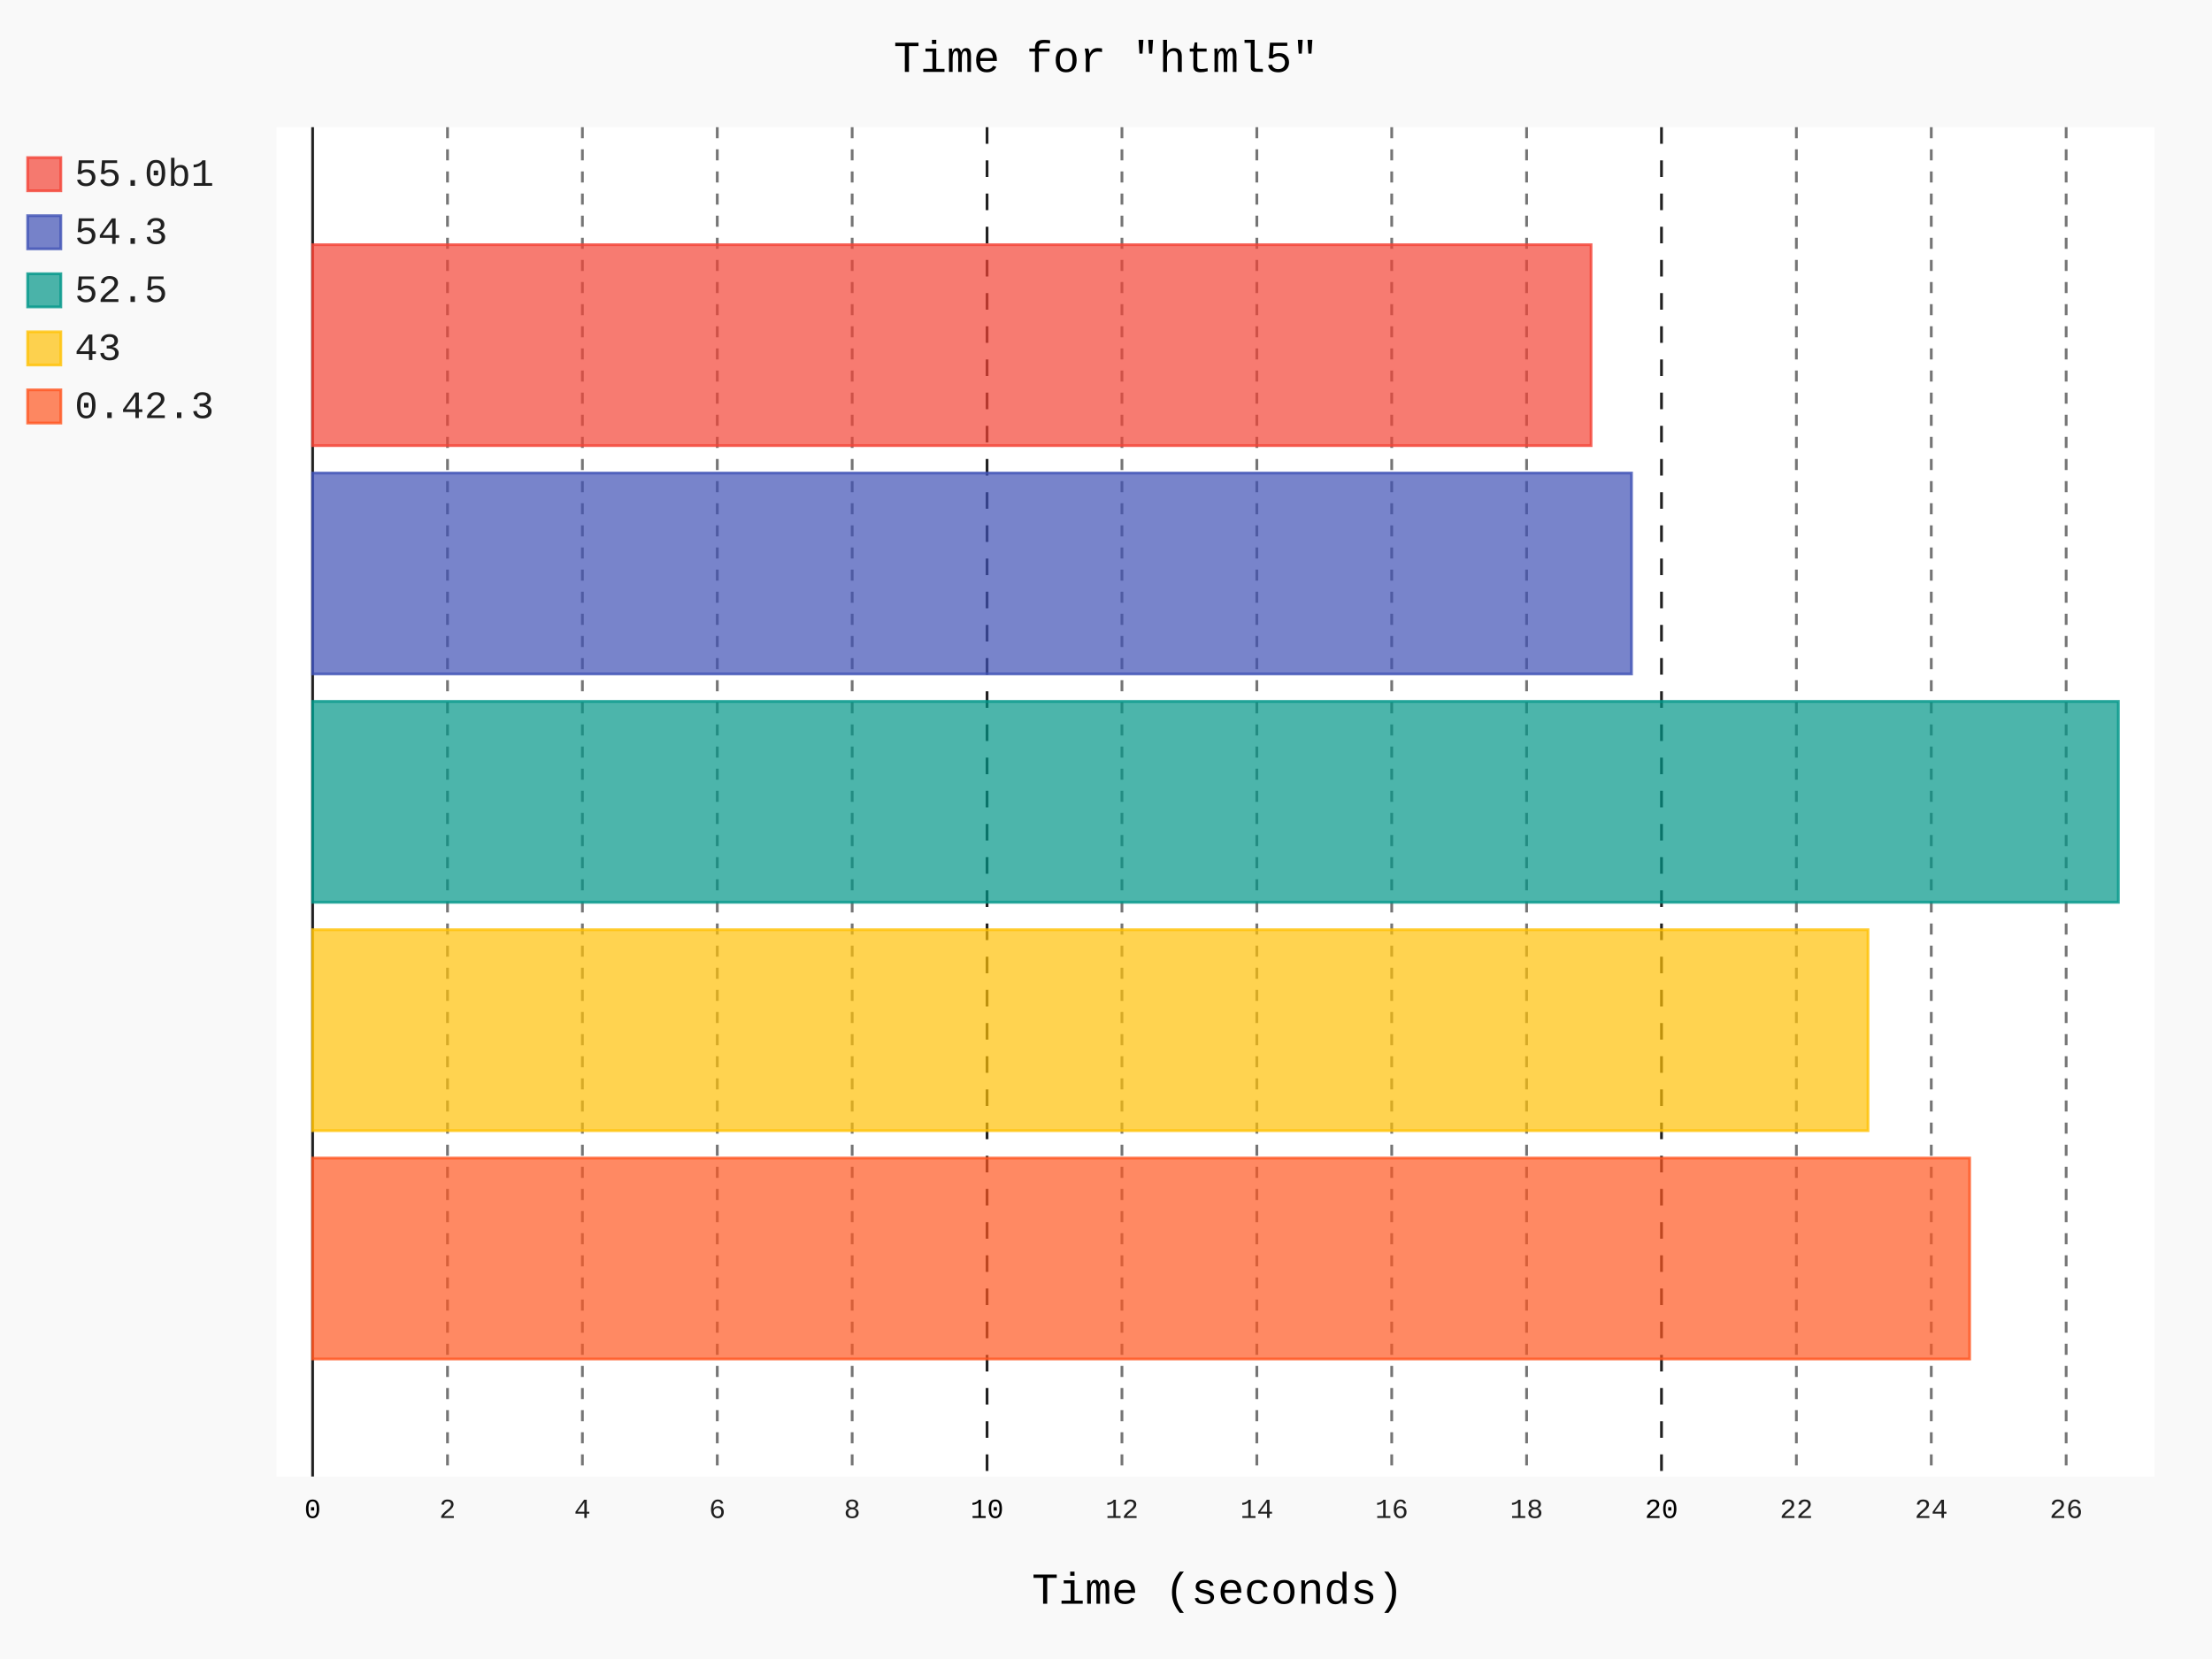
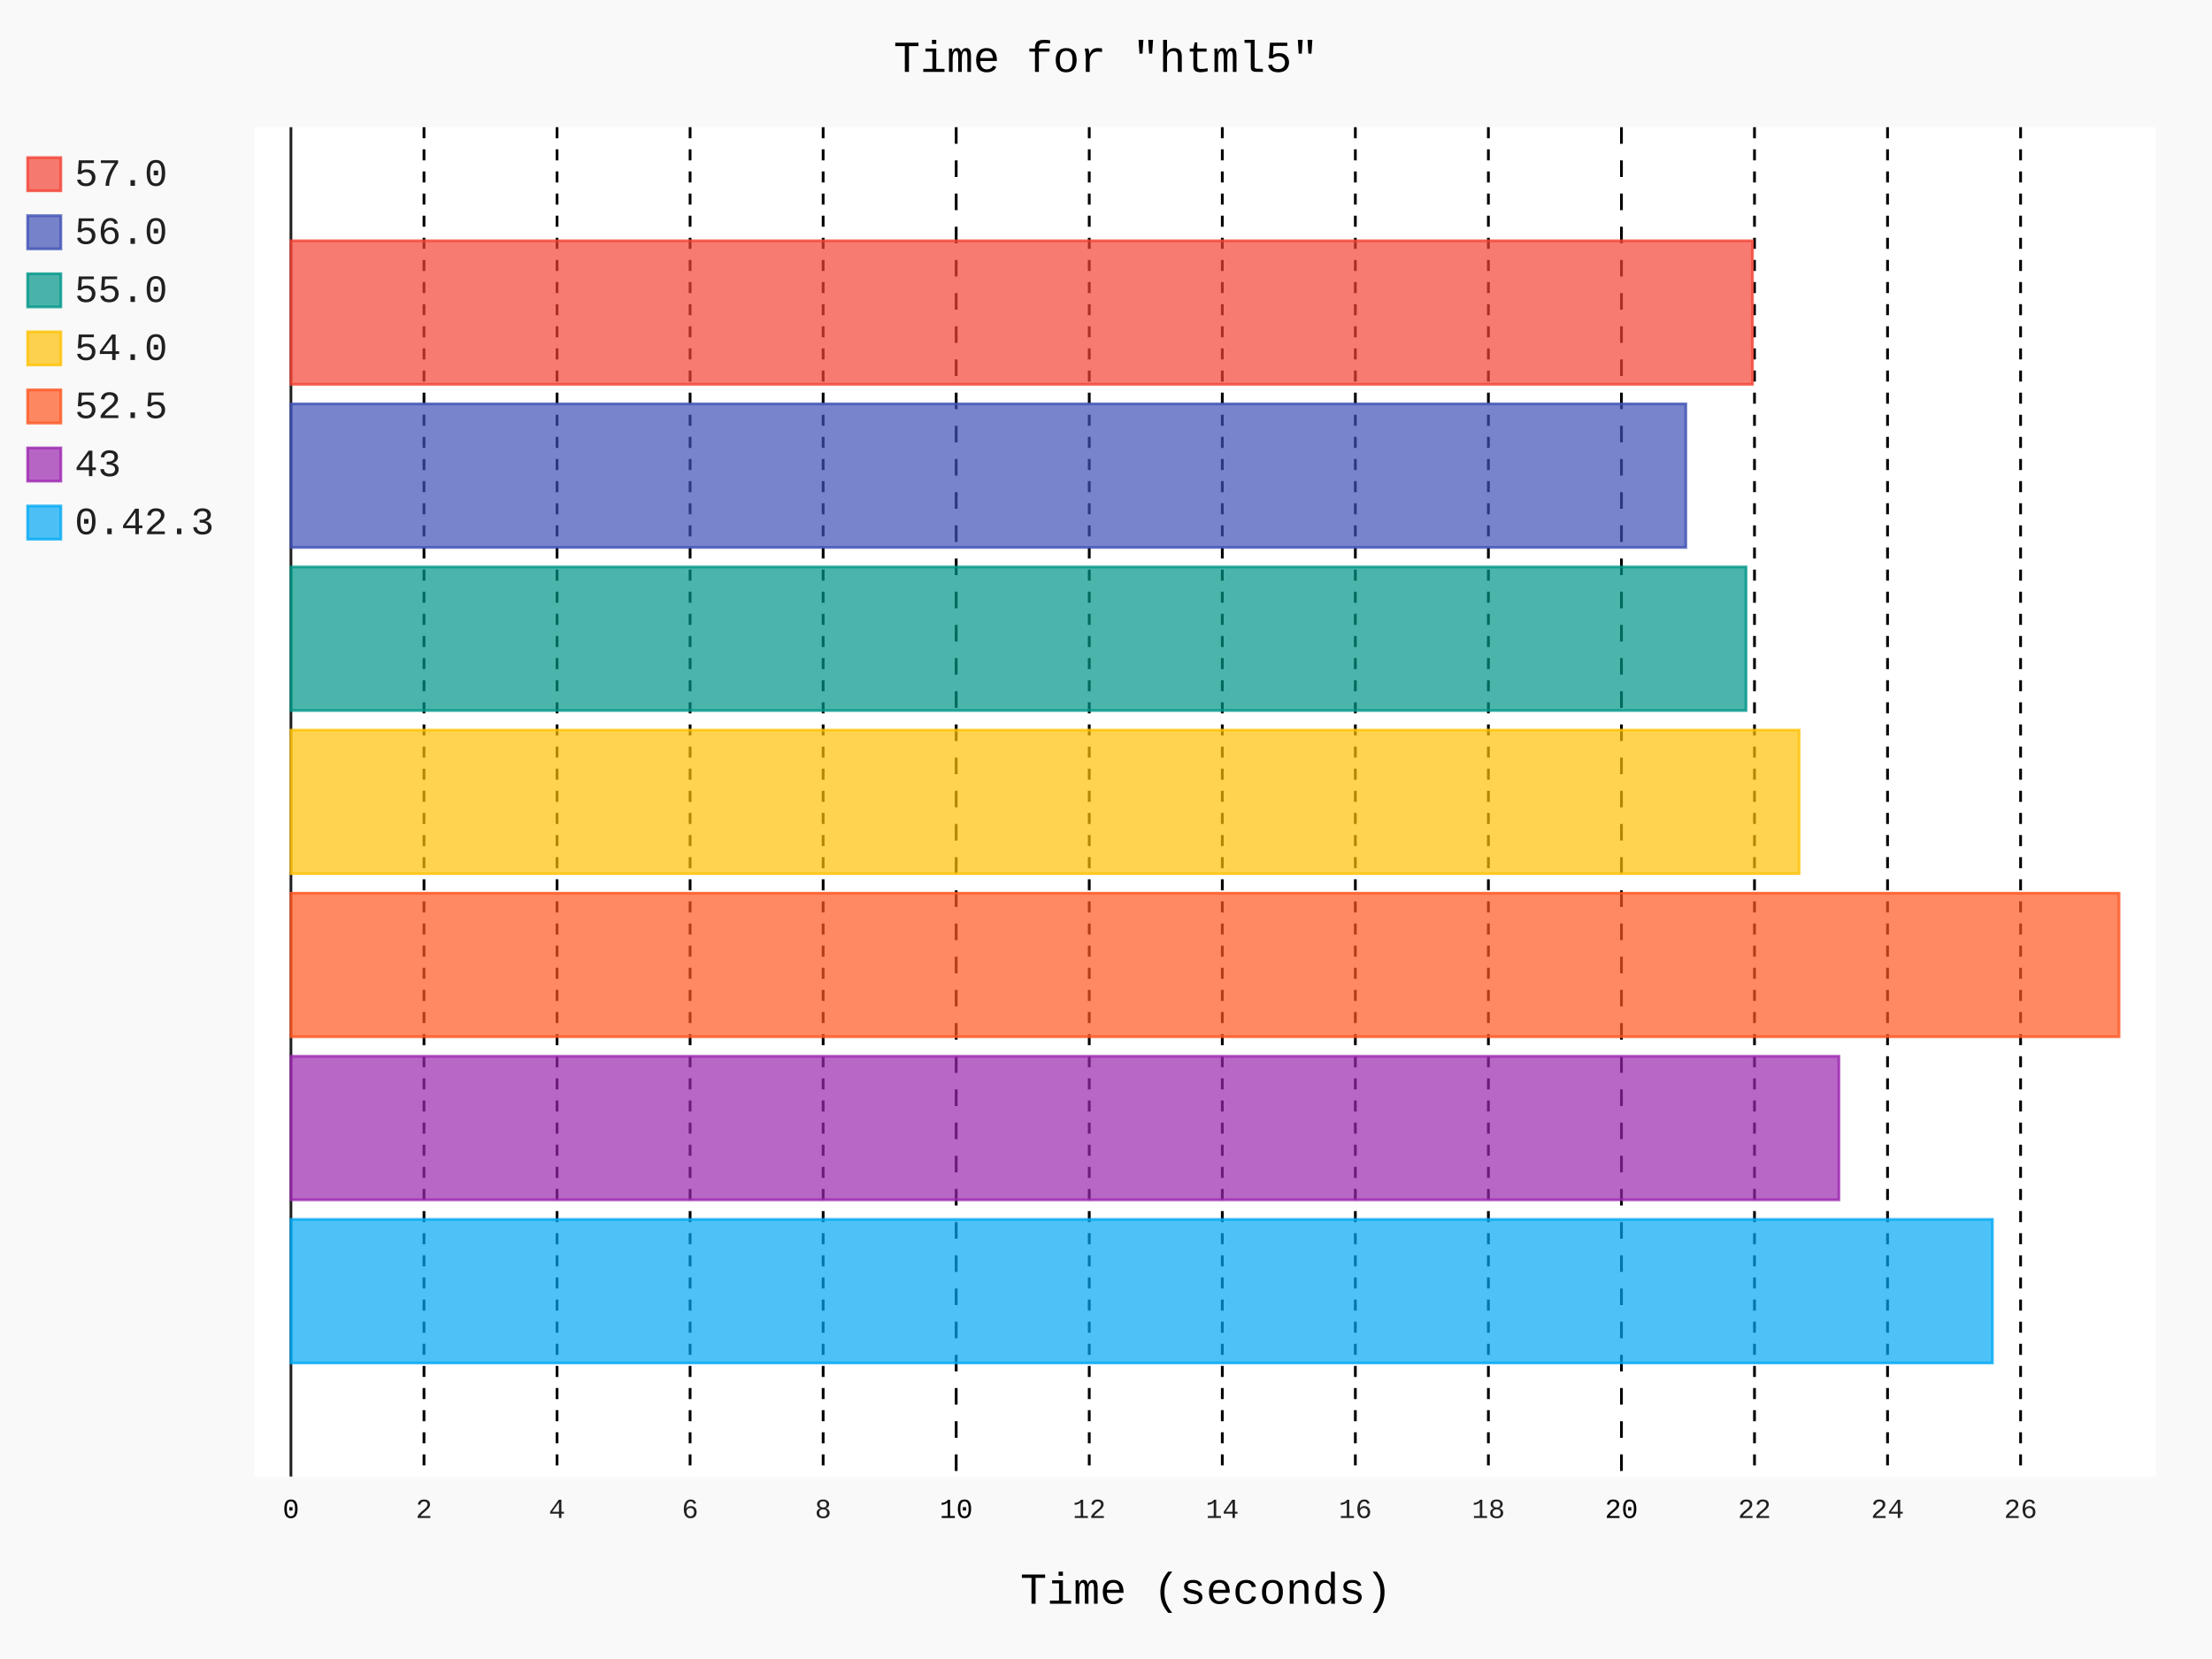
- <svg xmlns="http://www.w3.org/2000/svg" id="chart-324fc0bc-1c23-4c3d-b7ec-a647e5557c2a" class="pygal-chart" viewBox="0 0 800 600">
+ <svg xmlns="http://www.w3.org/2000/svg" id="chart-b2cf0f03-b22d-4b15-8517-7c951e62f035" class="pygal-chart" viewBox="0 0 800 600">
  <defs>
-     <style type="text/css">#chart-324fc0bc-1c23-4c3d-b7ec-a647e5557c2a{-webkit-user-select:none;-webkit-font-smoothing:antialiased;font-family:Consolas,"Liberation Mono",Menlo,Courier,monospace}#chart-324fc0bc-1c23-4c3d-b7ec-a647e5557c2a .title{font-family:Consolas,"Liberation Mono",Menlo,Courier,monospace;font-size:16px}#chart-324fc0bc-1c23-4c3d-b7ec-a647e5557c2a .legends .legend text{font-family:Consolas,"Liberation Mono",Menlo,Courier,monospace;font-size:14px}#chart-324fc0bc-1c23-4c3d-b7ec-a647e5557c2a .axis text{font-family:Consolas,"Liberation Mono",Menlo,Courier,monospace;font-size:10px}#chart-324fc0bc-1c23-4c3d-b7ec-a647e5557c2a .axis text.major{font-family:Consolas,"Liberation Mono",Menlo,Courier,monospace;font-size:10px}#chart-324fc0bc-1c23-4c3d-b7ec-a647e5557c2a .text-overlay text.value{font-family:Consolas,"Liberation Mono",Menlo,Courier,monospace;font-size:16px}#chart-324fc0bc-1c23-4c3d-b7ec-a647e5557c2a .text-overlay text.label{font-family:Consolas,"Liberation Mono",Menlo,Courier,monospace;font-size:10px}#chart-324fc0bc-1c23-4c3d-b7ec-a647e5557c2a .tooltip{font-family:Consolas,"Liberation Mono",Menlo,Courier,monospace;font-size:14px}#chart-324fc0bc-1c23-4c3d-b7ec-a647e5557c2a text.no_data{font-family:Consolas,"Liberation Mono",Menlo,Courier,monospace;font-size:64px}
- #chart-324fc0bc-1c23-4c3d-b7ec-a647e5557c2a{background-color:rgba(249,249,249,1)}#chart-324fc0bc-1c23-4c3d-b7ec-a647e5557c2a path,#chart-324fc0bc-1c23-4c3d-b7ec-a647e5557c2a line,#chart-324fc0bc-1c23-4c3d-b7ec-a647e5557c2a rect,#chart-324fc0bc-1c23-4c3d-b7ec-a647e5557c2a circle{-webkit-transition:150ms;-moz-transition:150ms;transition:150ms}#chart-324fc0bc-1c23-4c3d-b7ec-a647e5557c2a .graph &gt; .background{fill:rgba(249,249,249,1)}#chart-324fc0bc-1c23-4c3d-b7ec-a647e5557c2a .plot &gt; .background{fill:rgba(255,255,255,1)}#chart-324fc0bc-1c23-4c3d-b7ec-a647e5557c2a .graph{fill:rgba(0,0,0,.87)}#chart-324fc0bc-1c23-4c3d-b7ec-a647e5557c2a text.no_data{fill:rgba(0,0,0,1)}#chart-324fc0bc-1c23-4c3d-b7ec-a647e5557c2a .title{fill:rgba(0,0,0,1)}#chart-324fc0bc-1c23-4c3d-b7ec-a647e5557c2a .legends .legend text{fill:rgba(0,0,0,.87)}#chart-324fc0bc-1c23-4c3d-b7ec-a647e5557c2a .legends .legend:hover text{fill:rgba(0,0,0,1)}#chart-324fc0bc-1c23-4c3d-b7ec-a647e5557c2a .axis .line{stroke:rgba(0,0,0,1)}#chart-324fc0bc-1c23-4c3d-b7ec-a647e5557c2a .axis .guide.line{stroke:rgba(0,0,0,.54)}#chart-324fc0bc-1c23-4c3d-b7ec-a647e5557c2a .axis .major.line{stroke:rgba(0,0,0,.87)}#chart-324fc0bc-1c23-4c3d-b7ec-a647e5557c2a .axis text.major{fill:rgba(0,0,0,1)}#chart-324fc0bc-1c23-4c3d-b7ec-a647e5557c2a .axis.y .guides:hover .guide.line,#chart-324fc0bc-1c23-4c3d-b7ec-a647e5557c2a .line-graph .axis.x .guides:hover .guide.line,#chart-324fc0bc-1c23-4c3d-b7ec-a647e5557c2a .stackedline-graph .axis.x .guides:hover .guide.line,#chart-324fc0bc-1c23-4c3d-b7ec-a647e5557c2a .xy-graph .axis.x .guides:hover .guide.line{stroke:rgba(0,0,0,1)}#chart-324fc0bc-1c23-4c3d-b7ec-a647e5557c2a .axis .guides:hover text{fill:rgba(0,0,0,1)}#chart-324fc0bc-1c23-4c3d-b7ec-a647e5557c2a .reactive{fill-opacity:.7;stroke-opacity:.8}#chart-324fc0bc-1c23-4c3d-b7ec-a647e5557c2a .ci{stroke:rgba(0,0,0,.87)}#chart-324fc0bc-1c23-4c3d-b7ec-a647e5557c2a .reactive.active,#chart-324fc0bc-1c23-4c3d-b7ec-a647e5557c2a .active .reactive{fill-opacity:.8;stroke-opacity:.9;stroke-width:4}#chart-324fc0bc-1c23-4c3d-b7ec-a647e5557c2a .ci .reactive.active{stroke-width:1.5}#chart-324fc0bc-1c23-4c3d-b7ec-a647e5557c2a .series text{fill:rgba(0,0,0,1)}#chart-324fc0bc-1c23-4c3d-b7ec-a647e5557c2a .tooltip rect{fill:rgba(255,255,255,1);stroke:rgba(0,0,0,1);-webkit-transition:opacity 150ms;-moz-transition:opacity 150ms;transition:opacity 150ms}#chart-324fc0bc-1c23-4c3d-b7ec-a647e5557c2a .tooltip .label{fill:rgba(0,0,0,.87)}#chart-324fc0bc-1c23-4c3d-b7ec-a647e5557c2a .tooltip .label{fill:rgba(0,0,0,.87)}#chart-324fc0bc-1c23-4c3d-b7ec-a647e5557c2a .tooltip .legend{font-size:.8em;fill:rgba(0,0,0,.54)}#chart-324fc0bc-1c23-4c3d-b7ec-a647e5557c2a .tooltip .x_label{font-size:.6em;fill:rgba(0,0,0,1)}#chart-324fc0bc-1c23-4c3d-b7ec-a647e5557c2a .tooltip .xlink{font-size:.5em;text-decoration:underline}#chart-324fc0bc-1c23-4c3d-b7ec-a647e5557c2a .tooltip .value{font-size:1.5em}#chart-324fc0bc-1c23-4c3d-b7ec-a647e5557c2a .bound{font-size:.5em}#chart-324fc0bc-1c23-4c3d-b7ec-a647e5557c2a .max-value{font-size:.75em;fill:rgba(0,0,0,.54)}#chart-324fc0bc-1c23-4c3d-b7ec-a647e5557c2a .map-element{fill:rgba(255,255,255,1);stroke:rgba(0,0,0,.54) !important}#chart-324fc0bc-1c23-4c3d-b7ec-a647e5557c2a .map-element .reactive{fill-opacity:inherit;stroke-opacity:inherit}#chart-324fc0bc-1c23-4c3d-b7ec-a647e5557c2a .color-0,#chart-324fc0bc-1c23-4c3d-b7ec-a647e5557c2a .color-0 a:visited{stroke:#F44336;fill:#F44336}#chart-324fc0bc-1c23-4c3d-b7ec-a647e5557c2a .color-1,#chart-324fc0bc-1c23-4c3d-b7ec-a647e5557c2a .color-1 a:visited{stroke:#3F51B5;fill:#3F51B5}#chart-324fc0bc-1c23-4c3d-b7ec-a647e5557c2a .color-2,#chart-324fc0bc-1c23-4c3d-b7ec-a647e5557c2a .color-2 a:visited{stroke:#009688;fill:#009688}#chart-324fc0bc-1c23-4c3d-b7ec-a647e5557c2a .color-3,#chart-324fc0bc-1c23-4c3d-b7ec-a647e5557c2a .color-3 a:visited{stroke:#FFC107;fill:#FFC107}#chart-324fc0bc-1c23-4c3d-b7ec-a647e5557c2a .color-4,#chart-324fc0bc-1c23-4c3d-b7ec-a647e5557c2a .color-4 a:visited{stroke:#FF5722;fill:#FF5722}#chart-324fc0bc-1c23-4c3d-b7ec-a647e5557c2a .text-overlay .color-0 text{fill:black}#chart-324fc0bc-1c23-4c3d-b7ec-a647e5557c2a .text-overlay .color-1 text{fill:black}#chart-324fc0bc-1c23-4c3d-b7ec-a647e5557c2a .text-overlay .color-2 text{fill:black}#chart-324fc0bc-1c23-4c3d-b7ec-a647e5557c2a .text-overlay .color-3 text{fill:black}#chart-324fc0bc-1c23-4c3d-b7ec-a647e5557c2a .text-overlay .color-4 text{fill:black}
- #chart-324fc0bc-1c23-4c3d-b7ec-a647e5557c2a text.no_data{text-anchor:middle}#chart-324fc0bc-1c23-4c3d-b7ec-a647e5557c2a .guide.line{fill:none}#chart-324fc0bc-1c23-4c3d-b7ec-a647e5557c2a .centered{text-anchor:middle}#chart-324fc0bc-1c23-4c3d-b7ec-a647e5557c2a .title{text-anchor:middle}#chart-324fc0bc-1c23-4c3d-b7ec-a647e5557c2a .legends .legend text{fill-opacity:1}#chart-324fc0bc-1c23-4c3d-b7ec-a647e5557c2a .axis.x text{text-anchor:middle}#chart-324fc0bc-1c23-4c3d-b7ec-a647e5557c2a .axis.x:not(.web) text[transform]{text-anchor:start}#chart-324fc0bc-1c23-4c3d-b7ec-a647e5557c2a .axis.x:not(.web) text[transform].backwards{text-anchor:end}#chart-324fc0bc-1c23-4c3d-b7ec-a647e5557c2a .axis.y text{text-anchor:end}#chart-324fc0bc-1c23-4c3d-b7ec-a647e5557c2a .axis.y text[transform].backwards{text-anchor:start}#chart-324fc0bc-1c23-4c3d-b7ec-a647e5557c2a .axis.y2 text{text-anchor:start}#chart-324fc0bc-1c23-4c3d-b7ec-a647e5557c2a .axis.y2 text[transform].backwards{text-anchor:end}#chart-324fc0bc-1c23-4c3d-b7ec-a647e5557c2a .axis .guide.line{stroke-dasharray:4,4}#chart-324fc0bc-1c23-4c3d-b7ec-a647e5557c2a .axis .major.guide.line{stroke-dasharray:6,6}#chart-324fc0bc-1c23-4c3d-b7ec-a647e5557c2a .horizontal .axis.y .guide.line,#chart-324fc0bc-1c23-4c3d-b7ec-a647e5557c2a .horizontal .axis.y2 .guide.line,#chart-324fc0bc-1c23-4c3d-b7ec-a647e5557c2a .vertical .axis.x .guide.line{opacity:0}#chart-324fc0bc-1c23-4c3d-b7ec-a647e5557c2a .horizontal .axis.always_show .guide.line,#chart-324fc0bc-1c23-4c3d-b7ec-a647e5557c2a .vertical .axis.always_show .guide.line{opacity:1 !important}#chart-324fc0bc-1c23-4c3d-b7ec-a647e5557c2a .axis.y .guides:hover .guide.line,#chart-324fc0bc-1c23-4c3d-b7ec-a647e5557c2a .axis.y2 .guides:hover .guide.line,#chart-324fc0bc-1c23-4c3d-b7ec-a647e5557c2a .axis.x .guides:hover .guide.line{opacity:1}#chart-324fc0bc-1c23-4c3d-b7ec-a647e5557c2a .axis .guides:hover text{opacity:1}#chart-324fc0bc-1c23-4c3d-b7ec-a647e5557c2a .nofill{fill:none}#chart-324fc0bc-1c23-4c3d-b7ec-a647e5557c2a .subtle-fill{fill-opacity:.2}#chart-324fc0bc-1c23-4c3d-b7ec-a647e5557c2a .dot{stroke-width:1px;fill-opacity:1}#chart-324fc0bc-1c23-4c3d-b7ec-a647e5557c2a .dot.active{stroke-width:5px}#chart-324fc0bc-1c23-4c3d-b7ec-a647e5557c2a .dot.negative{fill:transparent}#chart-324fc0bc-1c23-4c3d-b7ec-a647e5557c2a text,#chart-324fc0bc-1c23-4c3d-b7ec-a647e5557c2a tspan{stroke:none !important}#chart-324fc0bc-1c23-4c3d-b7ec-a647e5557c2a .series text.active{opacity:1}#chart-324fc0bc-1c23-4c3d-b7ec-a647e5557c2a .tooltip rect{fill-opacity:.95;stroke-width:.5}#chart-324fc0bc-1c23-4c3d-b7ec-a647e5557c2a .tooltip text{fill-opacity:1}#chart-324fc0bc-1c23-4c3d-b7ec-a647e5557c2a .showable{visibility:hidden}#chart-324fc0bc-1c23-4c3d-b7ec-a647e5557c2a .showable.shown{visibility:visible}#chart-324fc0bc-1c23-4c3d-b7ec-a647e5557c2a .gauge-background{fill:rgba(229,229,229,1);stroke:none}#chart-324fc0bc-1c23-4c3d-b7ec-a647e5557c2a .bg-lines{stroke:rgba(249,249,249,1);stroke-width:2px}</style>
+     <style type="text/css">#chart-b2cf0f03-b22d-4b15-8517-7c951e62f035{-webkit-user-select:none;-webkit-font-smoothing:antialiased;font-family:Consolas,"Liberation Mono",Menlo,Courier,monospace}#chart-b2cf0f03-b22d-4b15-8517-7c951e62f035 .title{font-family:Consolas,"Liberation Mono",Menlo,Courier,monospace;font-size:16px}#chart-b2cf0f03-b22d-4b15-8517-7c951e62f035 .legends .legend text{font-family:Consolas,"Liberation Mono",Menlo,Courier,monospace;font-size:14px}#chart-b2cf0f03-b22d-4b15-8517-7c951e62f035 .axis text{font-family:Consolas,"Liberation Mono",Menlo,Courier,monospace;font-size:10px}#chart-b2cf0f03-b22d-4b15-8517-7c951e62f035 .axis text.major{font-family:Consolas,"Liberation Mono",Menlo,Courier,monospace;font-size:10px}#chart-b2cf0f03-b22d-4b15-8517-7c951e62f035 .text-overlay text.value{font-family:Consolas,"Liberation Mono",Menlo,Courier,monospace;font-size:16px}#chart-b2cf0f03-b22d-4b15-8517-7c951e62f035 .text-overlay text.label{font-family:Consolas,"Liberation Mono",Menlo,Courier,monospace;font-size:10px}#chart-b2cf0f03-b22d-4b15-8517-7c951e62f035 .tooltip{font-family:Consolas,"Liberation Mono",Menlo,Courier,monospace;font-size:14px}#chart-b2cf0f03-b22d-4b15-8517-7c951e62f035 text.no_data{font-family:Consolas,"Liberation Mono",Menlo,Courier,monospace;font-size:64px}
+ #chart-b2cf0f03-b22d-4b15-8517-7c951e62f035{background-color:rgba(249,249,249,1)}#chart-b2cf0f03-b22d-4b15-8517-7c951e62f035 path,#chart-b2cf0f03-b22d-4b15-8517-7c951e62f035 line,#chart-b2cf0f03-b22d-4b15-8517-7c951e62f035 rect,#chart-b2cf0f03-b22d-4b15-8517-7c951e62f035 circle{-webkit-transition:150ms;-moz-transition:150ms;transition:150ms}#chart-b2cf0f03-b22d-4b15-8517-7c951e62f035 .graph &gt; .background{fill:rgba(249,249,249,1)}#chart-b2cf0f03-b22d-4b15-8517-7c951e62f035 .plot &gt; .background{fill:rgba(255,255,255,1)}#chart-b2cf0f03-b22d-4b15-8517-7c951e62f035 .graph{fill:rgba(0,0,0,.87)}#chart-b2cf0f03-b22d-4b15-8517-7c951e62f035 text.no_data{fill:rgba(0,0,0,1)}#chart-b2cf0f03-b22d-4b15-8517-7c951e62f035 .title{fill:rgba(0,0,0,1)}#chart-b2cf0f03-b22d-4b15-8517-7c951e62f035 .legends .legend text{fill:rgba(0,0,0,.87)}#chart-b2cf0f03-b22d-4b15-8517-7c951e62f035 .legends .legend:hover text{fill:rgba(0,0,0,1)}#chart-b2cf0f03-b22d-4b15-8517-7c951e62f035 .axis .line{stroke:rgba(0,0,0,1)}#chart-b2cf0f03-b22d-4b15-8517-7c951e62f035 .axis .guide.line{stroke:rgba(0,0,0,.54)}#chart-b2cf0f03-b22d-4b15-8517-7c951e62f035 .axis .major.line{stroke:rgba(0,0,0,.87)}#chart-b2cf0f03-b22d-4b15-8517-7c951e62f035 .axis text.major{fill:rgba(0,0,0,1)}#chart-b2cf0f03-b22d-4b15-8517-7c951e62f035 .axis.y .guides:hover .guide.line,#chart-b2cf0f03-b22d-4b15-8517-7c951e62f035 .line-graph .axis.x .guides:hover .guide.line,#chart-b2cf0f03-b22d-4b15-8517-7c951e62f035 .stackedline-graph .axis.x .guides:hover .guide.line,#chart-b2cf0f03-b22d-4b15-8517-7c951e62f035 .xy-graph .axis.x .guides:hover .guide.line{stroke:rgba(0,0,0,1)}#chart-b2cf0f03-b22d-4b15-8517-7c951e62f035 .axis .guides:hover text{fill:rgba(0,0,0,1)}#chart-b2cf0f03-b22d-4b15-8517-7c951e62f035 .reactive{fill-opacity:.7;stroke-opacity:.8;stroke-width:1}#chart-b2cf0f03-b22d-4b15-8517-7c951e62f035 .ci{stroke:rgba(0,0,0,.87)}#chart-b2cf0f03-b22d-4b15-8517-7c951e62f035 .reactive.active,#chart-b2cf0f03-b22d-4b15-8517-7c951e62f035 .active .reactive{fill-opacity:.8;stroke-opacity:.9;stroke-width:4}#chart-b2cf0f03-b22d-4b15-8517-7c951e62f035 .ci .reactive.active{stroke-width:1.5}#chart-b2cf0f03-b22d-4b15-8517-7c951e62f035 .series text{fill:rgba(0,0,0,1)}#chart-b2cf0f03-b22d-4b15-8517-7c951e62f035 .tooltip rect{fill:rgba(255,255,255,1);stroke:rgba(0,0,0,1);-webkit-transition:opacity 150ms;-moz-transition:opacity 150ms;transition:opacity 150ms}#chart-b2cf0f03-b22d-4b15-8517-7c951e62f035 .tooltip .label{fill:rgba(0,0,0,.87)}#chart-b2cf0f03-b22d-4b15-8517-7c951e62f035 .tooltip .label{fill:rgba(0,0,0,.87)}#chart-b2cf0f03-b22d-4b15-8517-7c951e62f035 .tooltip .legend{font-size:.8em;fill:rgba(0,0,0,.54)}#chart-b2cf0f03-b22d-4b15-8517-7c951e62f035 .tooltip .x_label{font-size:.6em;fill:rgba(0,0,0,1)}#chart-b2cf0f03-b22d-4b15-8517-7c951e62f035 .tooltip .xlink{font-size:.5em;text-decoration:underline}#chart-b2cf0f03-b22d-4b15-8517-7c951e62f035 .tooltip .value{font-size:1.5em}#chart-b2cf0f03-b22d-4b15-8517-7c951e62f035 .bound{font-size:.5em}#chart-b2cf0f03-b22d-4b15-8517-7c951e62f035 .max-value{font-size:.75em;fill:rgba(0,0,0,.54)}#chart-b2cf0f03-b22d-4b15-8517-7c951e62f035 .map-element{fill:rgba(255,255,255,1);stroke:rgba(0,0,0,.54) !important}#chart-b2cf0f03-b22d-4b15-8517-7c951e62f035 .map-element .reactive{fill-opacity:inherit;stroke-opacity:inherit}#chart-b2cf0f03-b22d-4b15-8517-7c951e62f035 .color-0,#chart-b2cf0f03-b22d-4b15-8517-7c951e62f035 .color-0 a:visited{stroke:#F44336;fill:#F44336}#chart-b2cf0f03-b22d-4b15-8517-7c951e62f035 .color-1,#chart-b2cf0f03-b22d-4b15-8517-7c951e62f035 .color-1 a:visited{stroke:#3F51B5;fill:#3F51B5}#chart-b2cf0f03-b22d-4b15-8517-7c951e62f035 .color-2,#chart-b2cf0f03-b22d-4b15-8517-7c951e62f035 .color-2 a:visited{stroke:#009688;fill:#009688}#chart-b2cf0f03-b22d-4b15-8517-7c951e62f035 .color-3,#chart-b2cf0f03-b22d-4b15-8517-7c951e62f035 .color-3 a:visited{stroke:#FFC107;fill:#FFC107}#chart-b2cf0f03-b22d-4b15-8517-7c951e62f035 .color-4,#chart-b2cf0f03-b22d-4b15-8517-7c951e62f035 .color-4 a:visited{stroke:#FF5722;fill:#FF5722}#chart-b2cf0f03-b22d-4b15-8517-7c951e62f035 .color-5,#chart-b2cf0f03-b22d-4b15-8517-7c951e62f035 .color-5 a:visited{stroke:#9C27B0;fill:#9C27B0}#chart-b2cf0f03-b22d-4b15-8517-7c951e62f035 .color-6,#chart-b2cf0f03-b22d-4b15-8517-7c951e62f035 .color-6 a:visited{stroke:#03A9F4;fill:#03A9F4}#chart-b2cf0f03-b22d-4b15-8517-7c951e62f035 .text-overlay .color-0 text{fill:black}#chart-b2cf0f03-b22d-4b15-8517-7c951e62f035 .text-overlay .color-1 text{fill:black}#chart-b2cf0f03-b22d-4b15-8517-7c951e62f035 .text-overlay .color-2 text{fill:black}#chart-b2cf0f03-b22d-4b15-8517-7c951e62f035 .text-overlay .color-3 text{fill:black}#chart-b2cf0f03-b22d-4b15-8517-7c951e62f035 .text-overlay .color-4 text{fill:black}#chart-b2cf0f03-b22d-4b15-8517-7c951e62f035 .text-overlay .color-5 text{fill:black}#chart-b2cf0f03-b22d-4b15-8517-7c951e62f035 .text-overlay .color-6 text{fill:black}
+ #chart-b2cf0f03-b22d-4b15-8517-7c951e62f035 text.no_data{text-anchor:middle}#chart-b2cf0f03-b22d-4b15-8517-7c951e62f035 .guide.line{fill:none}#chart-b2cf0f03-b22d-4b15-8517-7c951e62f035 .centered{text-anchor:middle}#chart-b2cf0f03-b22d-4b15-8517-7c951e62f035 .title{text-anchor:middle}#chart-b2cf0f03-b22d-4b15-8517-7c951e62f035 .legends .legend text{fill-opacity:1}#chart-b2cf0f03-b22d-4b15-8517-7c951e62f035 .axis.x text{text-anchor:middle}#chart-b2cf0f03-b22d-4b15-8517-7c951e62f035 .axis.x:not(.web) text[transform]{text-anchor:start}#chart-b2cf0f03-b22d-4b15-8517-7c951e62f035 .axis.x:not(.web) text[transform].backwards{text-anchor:end}#chart-b2cf0f03-b22d-4b15-8517-7c951e62f035 .axis.y text{text-anchor:end}#chart-b2cf0f03-b22d-4b15-8517-7c951e62f035 .axis.y text[transform].backwards{text-anchor:start}#chart-b2cf0f03-b22d-4b15-8517-7c951e62f035 .axis.y2 text{text-anchor:start}#chart-b2cf0f03-b22d-4b15-8517-7c951e62f035 .axis.y2 text[transform].backwards{text-anchor:end}#chart-b2cf0f03-b22d-4b15-8517-7c951e62f035 .axis .guide.line{stroke-dasharray:4,4;stroke:black}#chart-b2cf0f03-b22d-4b15-8517-7c951e62f035 .axis .major.guide.line{stroke-dasharray:6,6;stroke:black}#chart-b2cf0f03-b22d-4b15-8517-7c951e62f035 .horizontal .axis.y .guide.line,#chart-b2cf0f03-b22d-4b15-8517-7c951e62f035 .horizontal .axis.y2 .guide.line,#chart-b2cf0f03-b22d-4b15-8517-7c951e62f035 .vertical .axis.x .guide.line{opacity:0}#chart-b2cf0f03-b22d-4b15-8517-7c951e62f035 .horizontal .axis.always_show .guide.line,#chart-b2cf0f03-b22d-4b15-8517-7c951e62f035 .vertical .axis.always_show .guide.line{opacity:1 !important}#chart-b2cf0f03-b22d-4b15-8517-7c951e62f035 .axis.y .guides:hover .guide.line,#chart-b2cf0f03-b22d-4b15-8517-7c951e62f035 .axis.y2 .guides:hover .guide.line,#chart-b2cf0f03-b22d-4b15-8517-7c951e62f035 .axis.x .guides:hover .guide.line{opacity:1}#chart-b2cf0f03-b22d-4b15-8517-7c951e62f035 .axis .guides:hover text{opacity:1}#chart-b2cf0f03-b22d-4b15-8517-7c951e62f035 .nofill{fill:none}#chart-b2cf0f03-b22d-4b15-8517-7c951e62f035 .subtle-fill{fill-opacity:.2}#chart-b2cf0f03-b22d-4b15-8517-7c951e62f035 .dot{stroke-width:1px;fill-opacity:1;stroke-opacity:1}#chart-b2cf0f03-b22d-4b15-8517-7c951e62f035 .dot.active{stroke-width:5px}#chart-b2cf0f03-b22d-4b15-8517-7c951e62f035 .dot.negative{fill:transparent}#chart-b2cf0f03-b22d-4b15-8517-7c951e62f035 text,#chart-b2cf0f03-b22d-4b15-8517-7c951e62f035 tspan{stroke:none !important}#chart-b2cf0f03-b22d-4b15-8517-7c951e62f035 .series text.active{opacity:1}#chart-b2cf0f03-b22d-4b15-8517-7c951e62f035 .tooltip rect{fill-opacity:.95;stroke-width:.5}#chart-b2cf0f03-b22d-4b15-8517-7c951e62f035 .tooltip text{fill-opacity:1}#chart-b2cf0f03-b22d-4b15-8517-7c951e62f035 .showable{visibility:hidden}#chart-b2cf0f03-b22d-4b15-8517-7c951e62f035 .showable.shown{visibility:visible}#chart-b2cf0f03-b22d-4b15-8517-7c951e62f035 .gauge-background{fill:rgba(229,229,229,1);stroke:none}#chart-b2cf0f03-b22d-4b15-8517-7c951e62f035 .bg-lines{stroke:rgba(249,249,249,1);stroke-width:2px}</style>
  </defs>
  <g class="graph horizontalbar-graph horizontal">
    <rect x="0" y="0" width="800" height="600" class="background" />
-     <g transform="translate(100, 46)" class="plot">
-       <rect x="0" y="0" width="679.2" height="488" class="background" />
+     <g transform="translate(92, 46)" class="plot">
+       <rect x="0" y="0" width="687.6" height="488" class="background" />
      <g class="axis x always_show">
        <g class="guides">
-           <path d="M13.062 0 v488" class="axis major line" />
-           <text x="13.062" y="503.0" class="major">0</text>
+           <path d="M13.223 0 v488" class="axis major line" />
+           <text x="13.223" y="503.0" class="major">0</text>
        </g>
        <g class="guides">
-           <path d="M61.846 0 v488" class="guide line" />
-           <text x="61.846" y="503.0" class="">2</text>
+           <path d="M61.343 0 v488" class="guide line" />
+           <text x="61.343" y="503.0" class="">2</text>
        </g>
        <g class="guides">
-           <path d="M110.63 0 v488" class="guide line" />
-           <text x="110.63" y="503.0" class="">4</text>
+           <path d="M109.462 0 v488" class="guide line" />
+           <text x="109.462" y="503.0" class="">4</text>
        </g>
        <g class="guides">
-           <path d="M159.414 0 v488" class="guide line" />
-           <text x="159.414" y="503.0" class="">6</text>
+           <path d="M157.581 0 v488" class="guide line" />
+           <text x="157.581" y="503.0" class="">6</text>
        </g>
        <g class="guides">
-           <path d="M208.198 0 v488" class="guide line" />
-           <text x="208.198" y="503.0" class="">8</text>
+           <path d="M205.701 0 v488" class="guide line" />
+           <text x="205.701" y="503.0" class="">8</text>
        </g>
        <g class="guides">
-           <path d="M256.983 0 v488" class="major guide line" />
-           <text x="256.983" y="503.0" class="major">10</text>
+           <path d="M253.82 0 v488" class="major guide line" />
+           <text x="253.82" y="503.0" class="major">10</text>
        </g>
        <g class="guides">
-           <path d="M305.767 0 v488" class="guide line" />
-           <text x="305.767" y="503.0" class="">12</text>
+           <path d="M301.94 0 v488" class="guide line" />
+           <text x="301.94" y="503.0" class="">12</text>
        </g>
        <g class="guides">
-           <path d="M354.551 0 v488" class="guide line" />
-           <text x="354.551" y="503.0" class="">14</text>
+           <path d="M350.059 0 v488" class="guide line" />
+           <text x="350.059" y="503.0" class="">14</text>
        </g>
        <g class="guides">
-           <path d="M403.335 0 v488" class="guide line" />
-           <text x="403.335" y="503.0" class="">16</text>
+           <path d="M398.179 0 v488" class="guide line" />
+           <text x="398.179" y="503.0" class="">16</text>
        </g>
        <g class="guides">
-           <path d="M452.12 0 v488" class="guide line" />
-           <text x="452.12" y="503.0" class="">18</text>
+           <path d="M446.298 0 v488" class="guide line" />
+           <text x="446.298" y="503.0" class="">18</text>
        </g>
        <g class="guides">
-           <path d="M500.904 0 v488" class="major guide line" />
-           <text x="500.904" y="503.0" class="major">20</text>
+           <path d="M494.417 0 v488" class="major guide line" />
+           <text x="494.417" y="503.0" class="major">20</text>
        </g>
        <g class="guides">
-           <path d="M549.688 0 v488" class="guide line" />
-           <text x="549.688" y="503.0" class="">22</text>
+           <path d="M542.537 0 v488" class="guide line" />
+           <text x="542.537" y="503.0" class="">22</text>
        </g>
        <g class="guides">
-           <path d="M598.472 0 v488" class="guide line" />
-           <text x="598.472" y="503.0" class="">24</text>
+           <path d="M590.656 0 v488" class="guide line" />
+           <text x="590.656" y="503.0" class="">24</text>
        </g>
        <g class="guides">
-           <path d="M647.257 0 v488" class="guide line" />
-           <text x="647.257" y="503.0" class="">26</text>
+           <path d="M638.776 0 v488" class="guide line" />
+           <text x="638.776" y="503.0" class="">26</text>
+         </g>
+       </g>
+       <g class="series serie-6 color-6">
+         <g class="bars">
+           <g class="bar">
+             <rect x="13.223" y="395.012" rx="0" ry="0" width="615.349" height="51.91" class="rect reactive tooltip-trigger" />
+           </g>
+         </g>
+       </g>
+       <g class="series serie-5 color-5">
+         <g class="bars">
+           <g class="bar">
+             <rect x="13.223" y="336.023" rx="0" ry="0" width="559.838" height="51.91" class="rect reactive tooltip-trigger" />
+           </g>
        </g>
      </g>
      <g class="series serie-4 color-4">
        <g class="bars">
          <g class="bar">
-             <rect x="13.062" y="372.832" rx="0" ry="0" width="599.283" height="72.674" class="rect reactive tooltip-trigger" />
+             <rect x="13.223" y="277.034" rx="0" ry="0" width="661.154" height="51.91" class="rect reactive tooltip-trigger" />
          </g>
        </g>
      </g>
      <g class="series serie-3 color-3">
        <g class="bars">
          <g class="bar">
-             <rect x="13.062" y="290.247" rx="0" ry="0" width="562.521" height="72.674" class="rect reactive tooltip-trigger" />
+             <rect x="13.223" y="218.045" rx="0" ry="0" width="545.446" height="51.91" class="rect reactive tooltip-trigger" />
          </g>
        </g>
      </g>
      <g class="series serie-2 color-2">
        <g class="bars">
          <g class="bar">
-             <rect x="13.062" y="207.663" rx="0" ry="0" width="653.077" height="72.674" class="rect reactive tooltip-trigger" />
+             <rect x="13.223" y="159.056" rx="0" ry="0" width="526.241" height="51.91" class="rect reactive tooltip-trigger" />
          </g>
        </g>
      </g>
      <g class="series serie-1 color-1">
        <g class="bars">
          <g class="bar">
-             <rect x="13.062" y="125.078" rx="0" ry="0" width="476.995" height="72.674" class="rect reactive tooltip-trigger" />
+             <rect x="13.223" y="100.067" rx="0" ry="0" width="504.472" height="51.91" class="rect reactive tooltip-trigger" />
          </g>
        </g>
      </g>
      <g class="series serie-0 color-0">
        <g class="bars">
          <g class="bar">
-             <rect x="13.062" y="42.494" rx="0" ry="0" width="462.365" height="72.674" class="rect reactive tooltip-trigger" />
+             <rect x="13.223" y="41.078" rx="0" ry="0" width="528.585" height="51.91" class="rect reactive tooltip-trigger" />
          </g>
        </g>
      </g>
    </g>
    <g class="titles">
      <text x="400.0" y="26" class="title plot_title">Time for "html5"</text>
-       <text x="440.4" y="580" class="title">Time (seconds)</text>
+       <text x="436.2" y="580" class="title">Time (seconds)</text>
    </g>
-     <g transform="translate(100, 46)" class="plot overlay">
+     <g transform="translate(92, 46)" class="plot overlay">
+       <g class="series serie-6 color-6" />
+       <g class="series serie-5 color-5" />
      <g class="series serie-4 color-4" />
      <g class="series serie-3 color-3" />
      <g class="series serie-2 color-2" />
      <g class="series serie-1 color-1" />
      <g class="series serie-0 color-0" />
    </g>
-     <g transform="translate(100, 46)" class="plot text-overlay">
+     <g transform="translate(92, 46)" class="plot text-overlay">
+       <g class="series serie-6 color-6" />
+       <g class="series serie-5 color-5" />
      <g class="series serie-4 color-4" />
      <g class="series serie-3 color-3" />
      <g class="series serie-2 color-2" />
      <g class="series serie-1 color-1" />
      <g class="series serie-0 color-0" />
    </g>
-     <g transform="translate(100, 46)" class="plot tooltip-overlay">
+     <g transform="translate(92, 46)" class="plot tooltip-overlay">
      <g transform="translate(0 0)" style="opacity: 0" class="tooltip">
        <rect rx="0" ry="0" width="0" height="0" class="tooltip-box" />
        <g class="text" />
      </g>
    </g>
    <g transform="translate(10, 56)" class="legends">
      <g id="activate-serie-0" class="legend reactive activate-serie">
        <rect x="0.0" y="1.0" width="12" height="12" class="color-0 reactive" />
-         <text x="17.0" y="11.2">55.0b1</text>
+         <text x="17.0" y="11.2">57.0</text>
      </g>
      <g id="activate-serie-1" class="legend reactive activate-serie">
        <rect x="0.0" y="22.0" width="12" height="12" class="color-1 reactive" />
-         <text x="17.0" y="32.2">54.3</text>
+         <text x="17.0" y="32.2">56.0</text>
      </g>
      <g id="activate-serie-2" class="legend reactive activate-serie">
        <rect x="0.0" y="43.0" width="12" height="12" class="color-2 reactive" />
-         <text x="17.0" y="53.2">52.5</text>
+         <text x="17.0" y="53.2">55.0</text>
      </g>
      <g id="activate-serie-3" class="legend reactive activate-serie">
        <rect x="0.0" y="64.0" width="12" height="12" class="color-3 reactive" />
-         <text x="17.0" y="74.2">43</text>
+         <text x="17.0" y="74.2">54.0</text>
      </g>
      <g id="activate-serie-4" class="legend reactive activate-serie">
        <rect x="0.0" y="85.0" width="12" height="12" class="color-4 reactive" />
-         <text x="17.0" y="95.2">0.42.3</text>
+         <text x="17.0" y="95.2">52.5</text>
+       </g>
+       <g id="activate-serie-5" class="legend reactive activate-serie">
+         <rect x="0.0" y="106.0" width="12" height="12" class="color-5 reactive" />
+         <text x="17.0" y="116.2">43</text>
+       </g>
+       <g id="activate-serie-6" class="legend reactive activate-serie">
+         <rect x="0.0" y="127.0" width="12" height="12" class="color-6 reactive" />
+         <text x="17.0" y="137.2">0.42.3</text>
      </g>
    </g>
    <g transform="translate(790, 56)" class="legends" />
  </g>
</svg>
